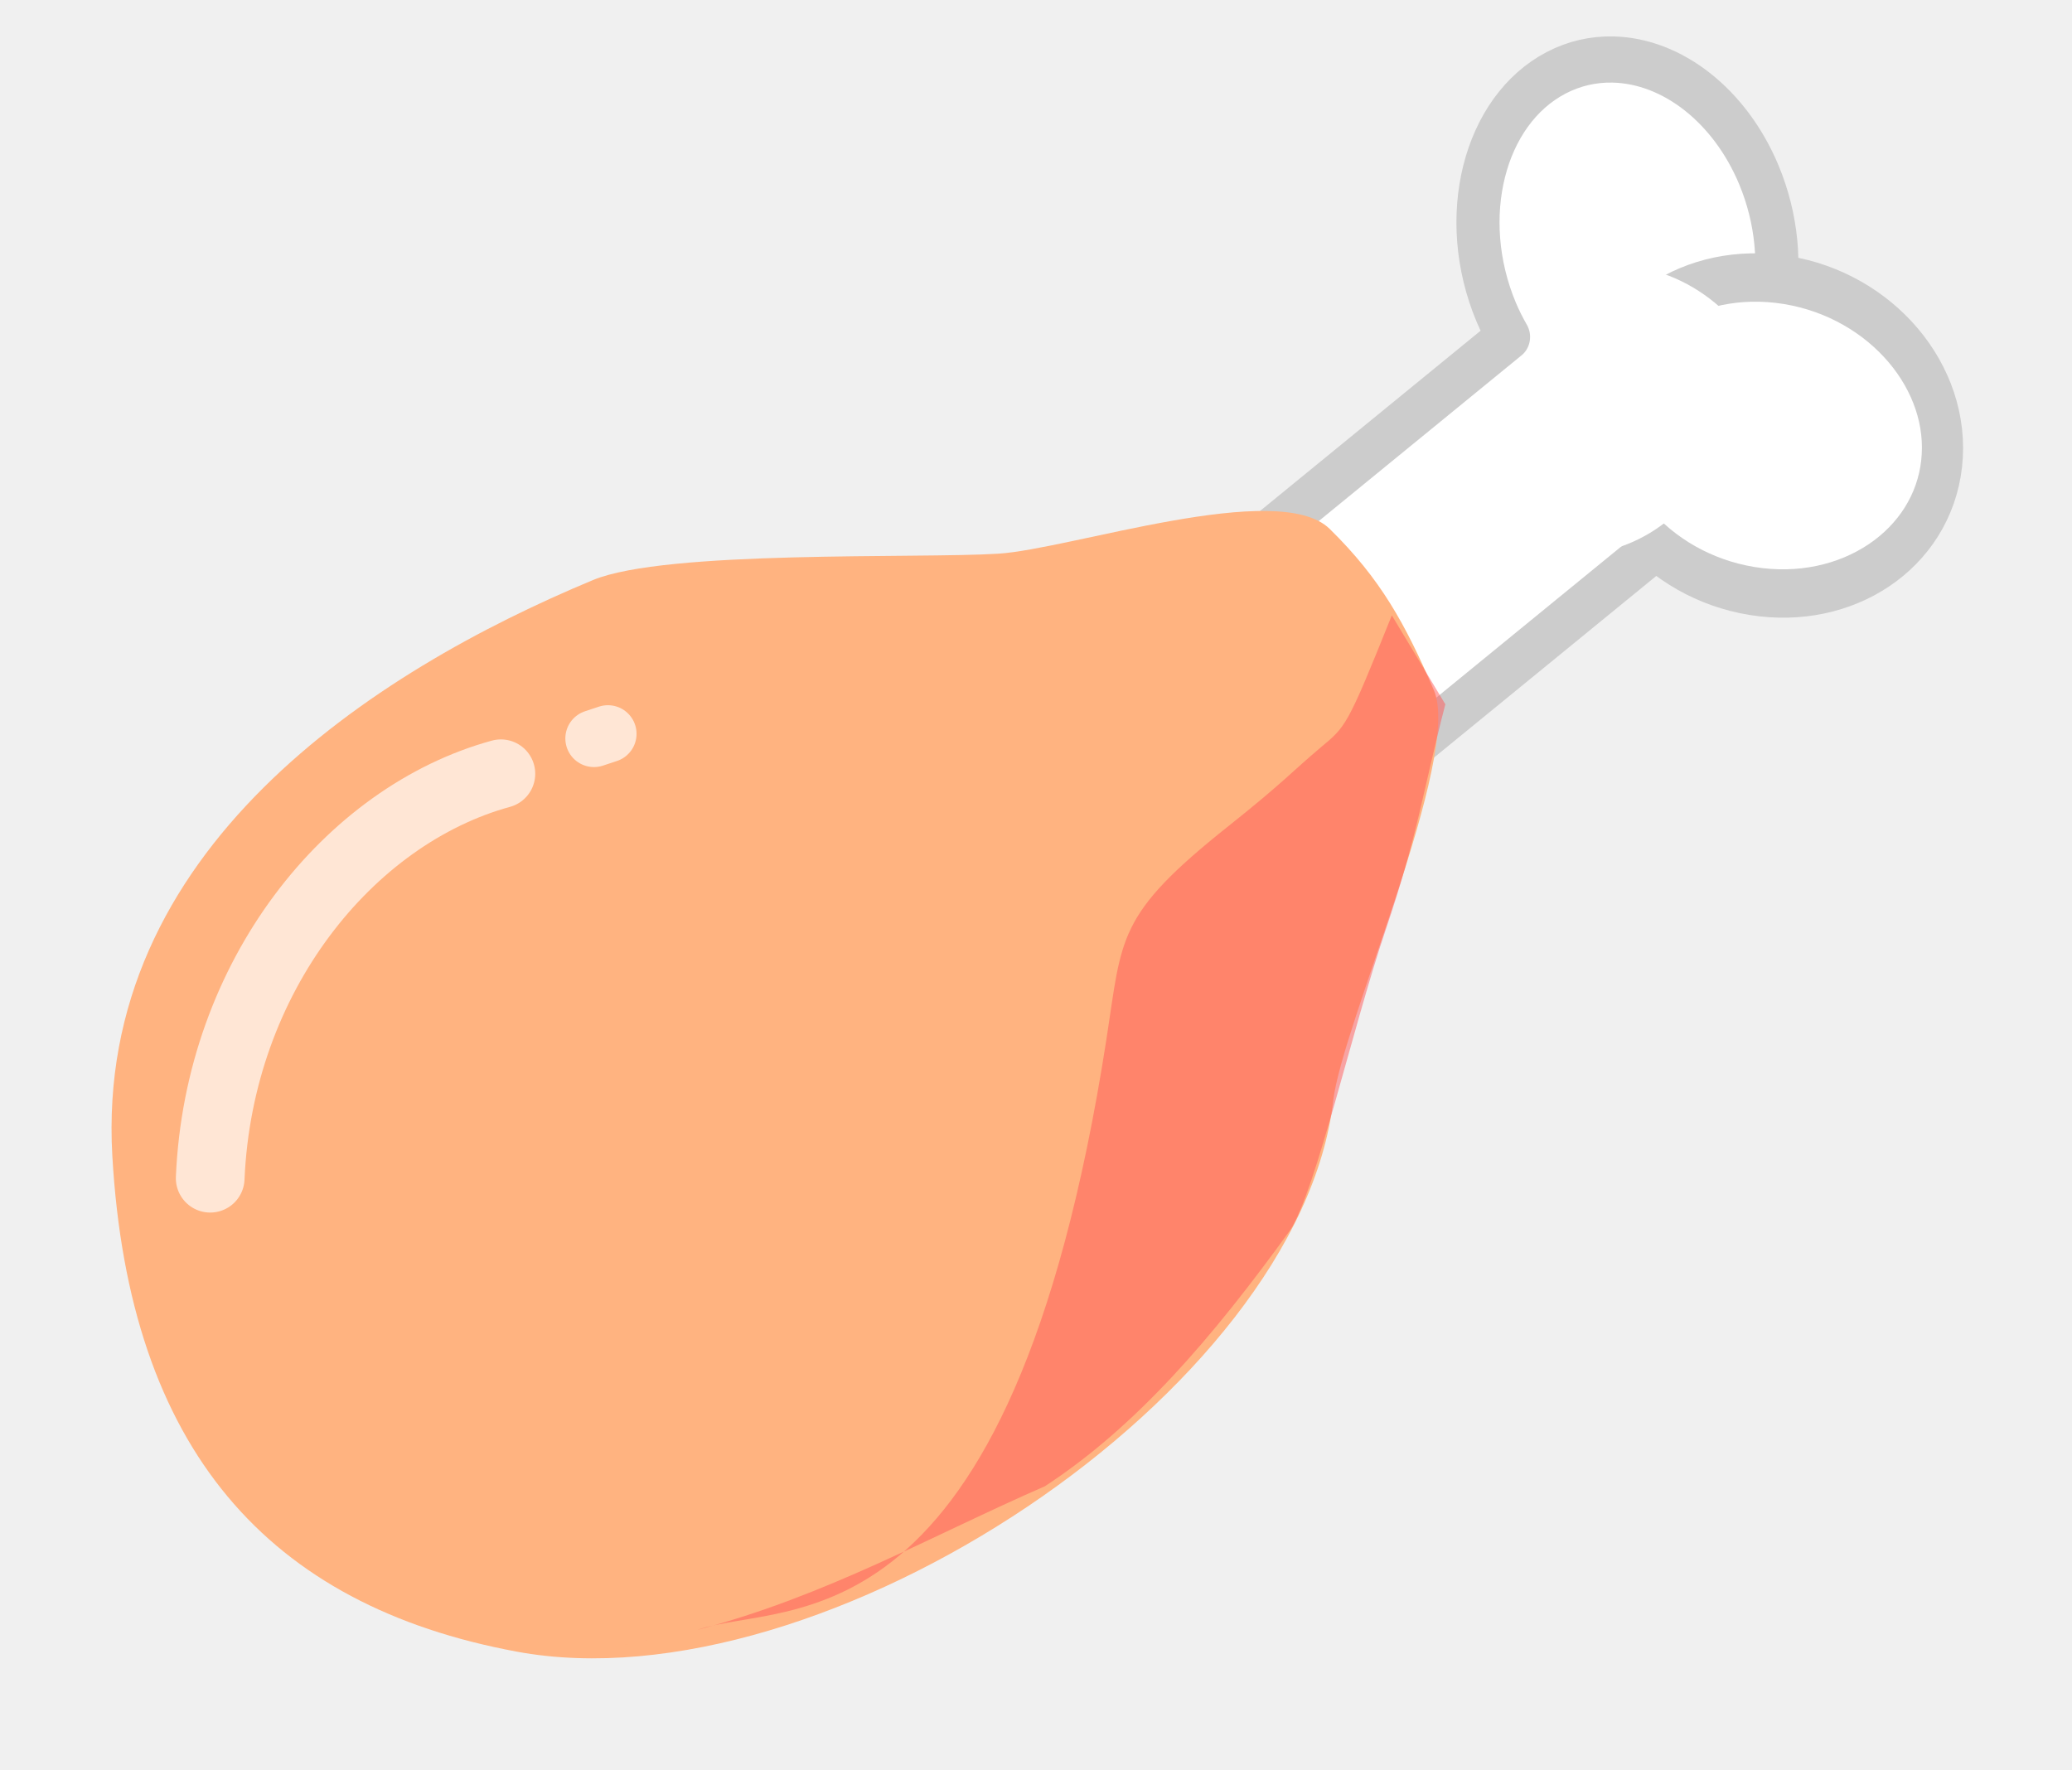
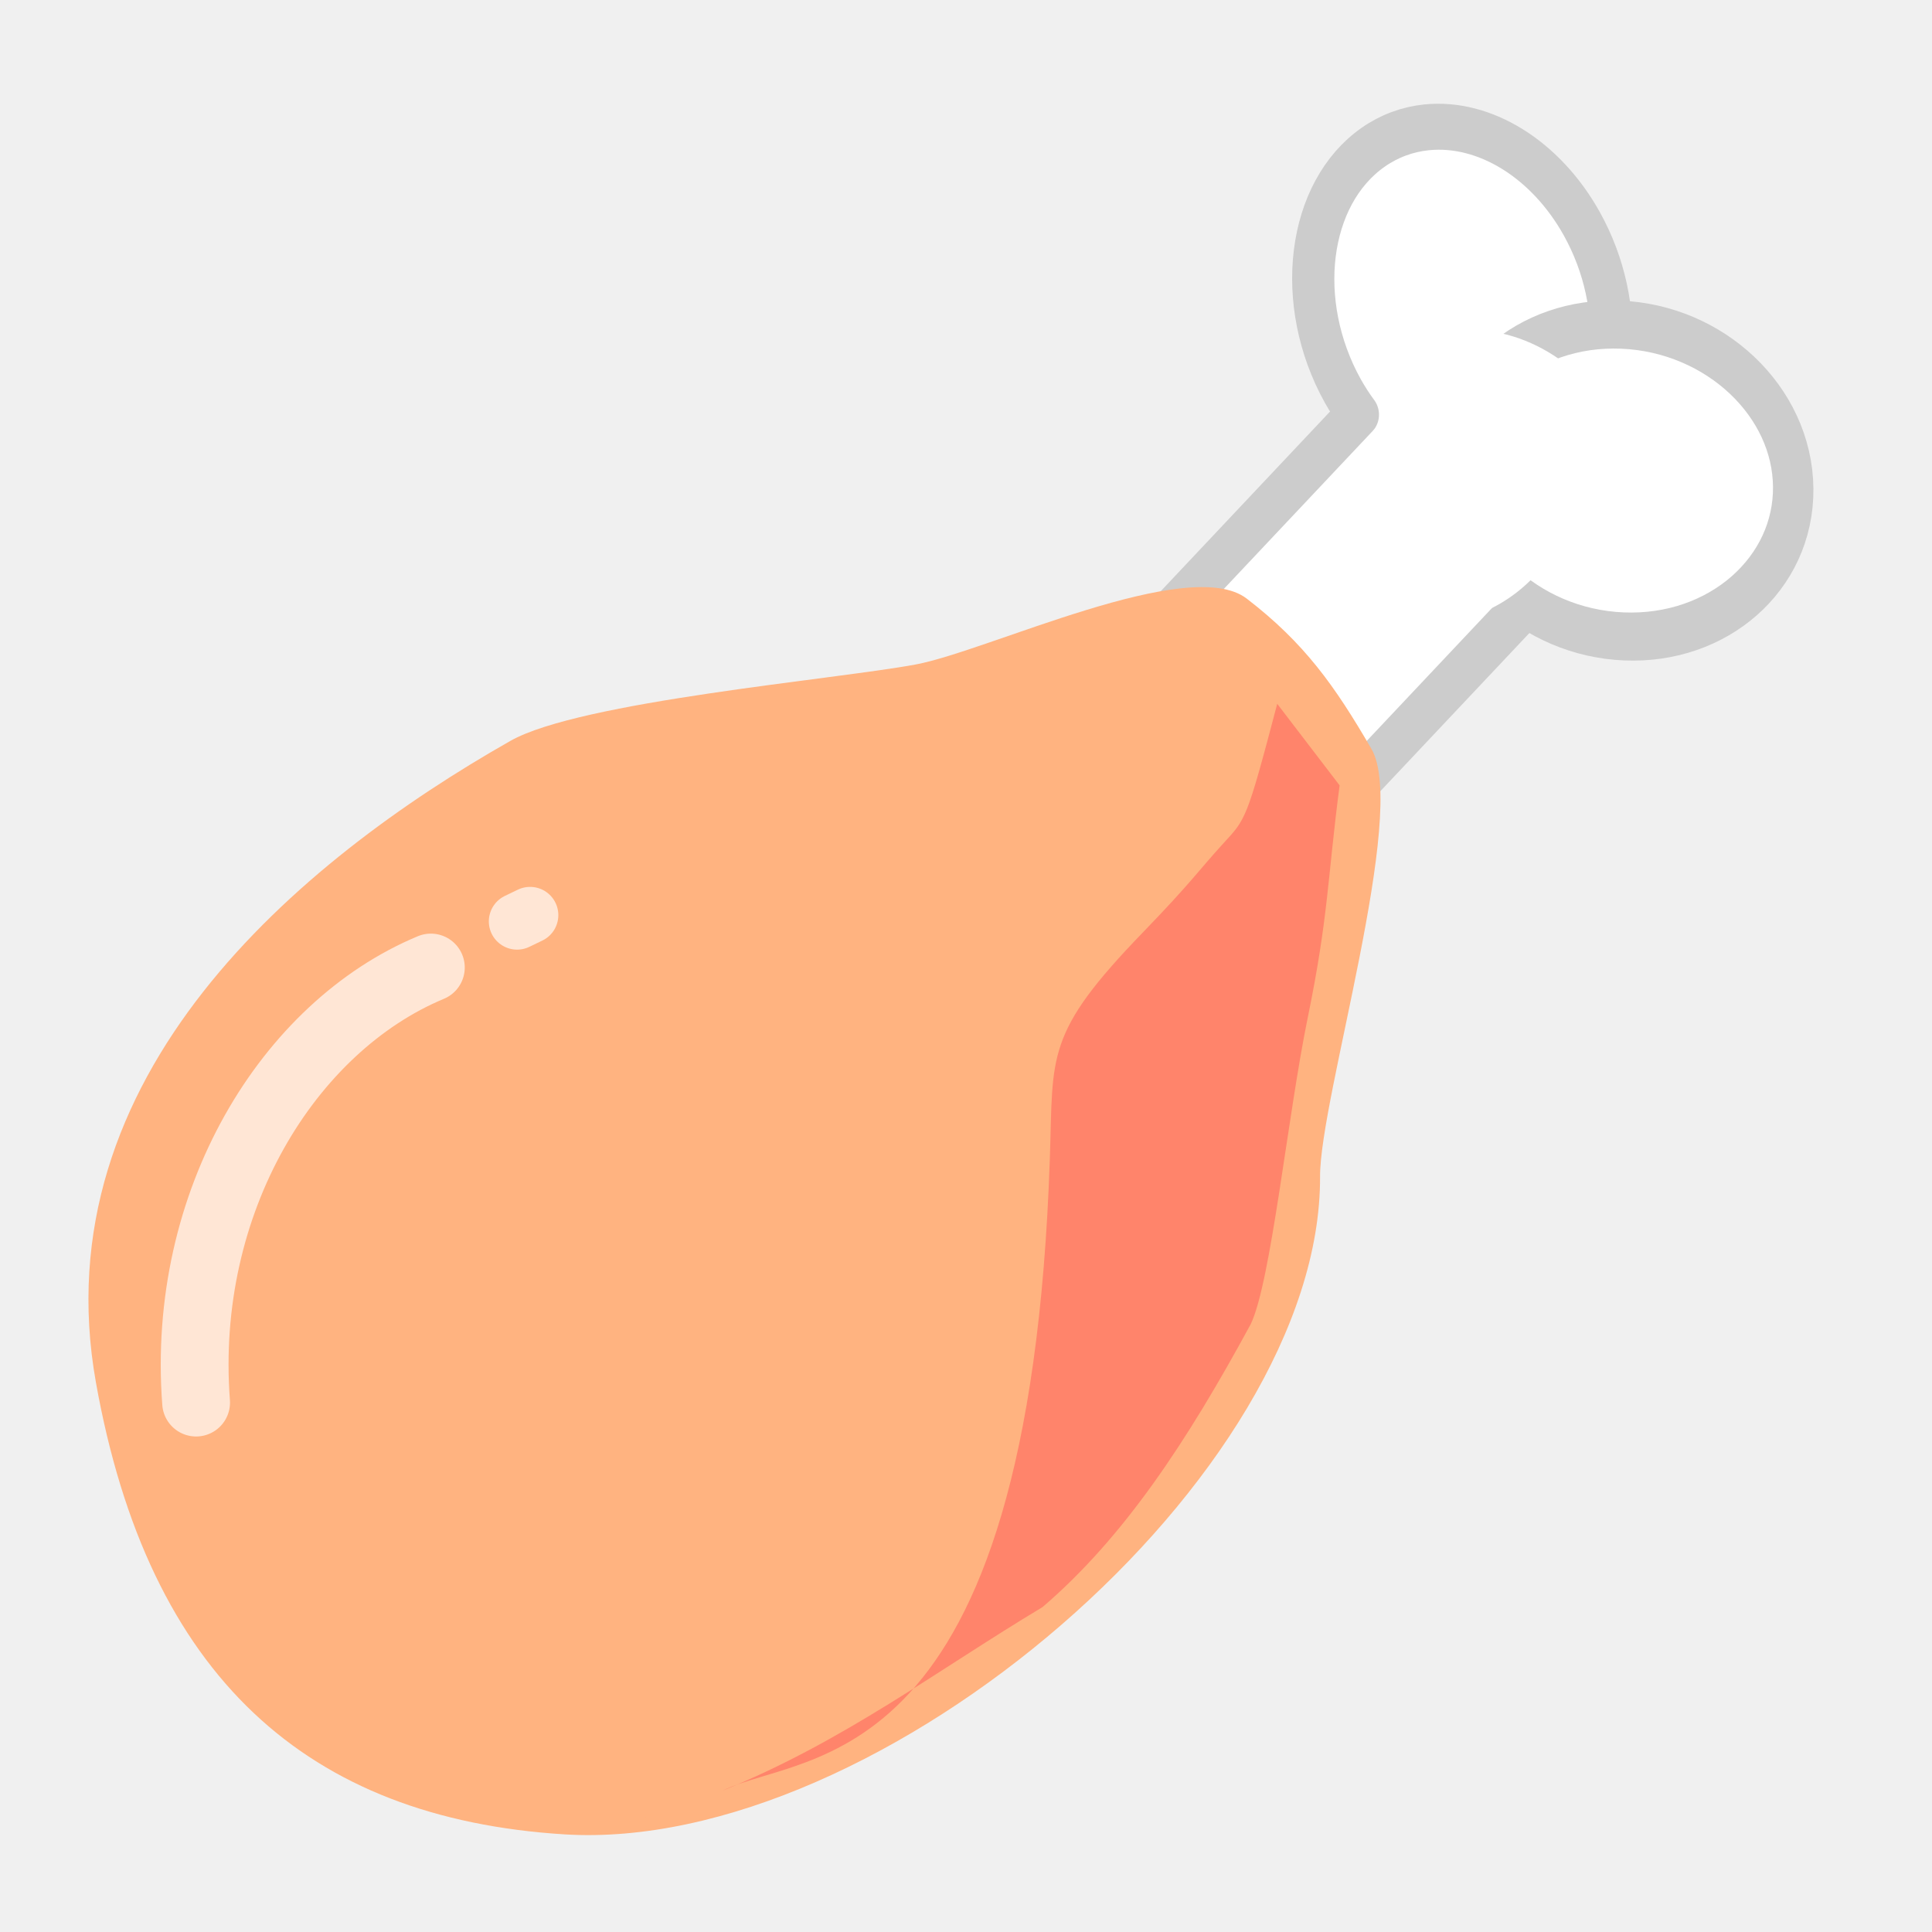
- <svg xmlns="http://www.w3.org/2000/svg" width="92.875mm" height="79.347mm" viewBox="0 0 92.875 79.347" version="1.1" id="svg8">
+ <svg xmlns="http://www.w3.org/2000/svg" width="75mm" height="75mm" viewBox="0 0 75 75" version="1.1" id="svg8">
  <defs id="defs2" />
-   <g id="layer1" transform="translate(64.53973,2.443829)">
-     <g id="layer1-2" transform="matrix(1.427815,0,0,1.673802,-251.511,13.68531)" style="fill:#ffffff;stroke:#cccccc;stroke-width:1.294;stroke-miterlimit:4;stroke-dasharray:none;stroke-opacity:1">
+   <g id="layer1" transform="translate(64.53973,-1.902797)">
+     <g id="layer1-2" transform="matrix(1.20051,-0.1485018,0.1700372,1.433901,-225.7826,45.34286)" style="fill:#ffffff;stroke:#cccccc;stroke-width:1.294;stroke-miterlimit:4;stroke-dasharray:none;stroke-opacity:1">
      <path style="opacity:1;fill:#ffffff;fill-opacity:1;stroke:#cccccc;stroke-width:5.394;stroke-linecap:round;stroke-linejoin:round;stroke-miterlimit:4;stroke-dasharray:none;stroke-dashoffset:0;stroke-opacity:1;paint-order:normal" d="m 262.242,18.936 a 21.856,18.253 70.222 0 0 -7.104,1.549 21.856,18.253 70.222 0 0 -7.516,27.936 21.856,18.253 70.222 0 0 1.555,2.92 l -42.768,32.625 19.83,23.502 53.928,-41.139 -5.75,-6.816 a 21.856,18.253 70.222 0 0 6.076,-27.117 21.856,18.253 70.222 0 0 -18.252,-13.459 z" transform="matrix(0.2509013,0,0,0.2293048,115.7884,-12.38431)" id="rect837" />
      <ellipse style="opacity:1;fill:#ffffff;fill-opacity:1;stroke:#cccccc;stroke-width:1.294;stroke-linecap:round;stroke-linejoin:round;stroke-miterlimit:4;stroke-dasharray:none;stroke-dashoffset:0;stroke-opacity:1;paint-order:normal" id="path839-9" cx="23.664" cy="185.201" rx="4.199" ry="5.467" transform="matrix(0.1289236,-0.9916545,0.9904793,0.1376616,0,0)" />
    </g>
-     <path style="opacity:1;fill:#ffb380;fill-opacity:1;stroke:#e9afaf;stroke-width:0;stroke-linecap:square;stroke-linejoin:bevel;stroke-miterlimit:4;stroke-dasharray:none;stroke-dashoffset:0;stroke-opacity:1;paint-order:normal" d="m -59.505,49.369 c -0.779,-13.683 11.639,-21.685 21.542,-25.807 3.266,-1.36 14.537,-0.955 18.171,-1.183 3.235,-0.203 12.561,-3.358 14.852,-1.113 2.291,2.246 3.389,4.26 4.671,7.229 C 1.013,31.465 -4.385,43.496 -4.779,46.896 -6.291,59.943 -27.608,74.155 -41.373,71.603 -52.525,69.536 -58.755,62.529 -59.505,49.369 Z" id="path12-8" />
-     <path style="opacity:0.5;fill:#ff5555;fill-opacity:1;stroke:#e9afaf;stroke-width:0;stroke-linecap:round;stroke-linejoin:round;stroke-miterlimit:4;stroke-dasharray:none;stroke-dashoffset:0;stroke-opacity:1;paint-order:normal" d="m -33.26,70.619 c 4.003,-1.367 13.998,1.301 18.312,-26.454 0.358,-2.3 0.467,-3.692 1.116,-5.01 0.649,-1.318 1.839,-2.561 4.357,-4.564 2.438,-1.939 2.882,-2.471 4.093,-3.491 1.179,-0.993 1.188,-0.874 3.229,-5.956 l 2.399,3.987 c -1.057,4.084 -1.207,5.775 -2.703,10.197 -1.458,4.307 -3.09,11.574 -4.245,13.369 -3.542,4.907 -6.934,8.834 -11.004,11.492 -5.064,2.207 -9.785,4.917 -15.553,6.431 -8.748,1.807 0,0 0,0 z" id="rect872" />
-     <ellipse style="opacity:1;fill:#ffffff;fill-opacity:1;stroke:none;stroke-width:0.493;stroke-linecap:round;stroke-linejoin:round;stroke-miterlimit:4;stroke-dasharray:none;stroke-dashoffset:0;stroke-opacity:1;paint-order:normal" id="path876" cx="-20.478" cy="-17.077" rx="3.002" ry="3.945" transform="matrix(-0.9484284,-0.3169916,0.6642718,-0.7474912,0,0)" />
-     <ellipse style="opacity:1;fill:#ffffff;fill-opacity:1;stroke:none;stroke-width:0.766;stroke-linecap:round;stroke-linejoin:round;stroke-miterlimit:4;stroke-dasharray:none;stroke-dashoffset:0;stroke-opacity:1;paint-order:normal" id="path876-2" cx="-12.527" cy="-10.04" rx="5.795" ry="4.94" transform="matrix(-0.9161518,-0.4008315,0.1805465,-0.9835664,0,0)" />
-     <path style="fill:none;stroke:#ffe6d5;stroke-width:3.079;stroke-linecap:round;stroke-linejoin:miter;stroke-miterlimit:4;stroke-dasharray:none;stroke-opacity:1" d="m -55.118,50.378 c 0.388,-9.067 6.233,-16.27 13.03,-18.133" id="path893" />
-     <path style="fill:none;stroke:#ffe6d5;stroke-width:2.566;stroke-linecap:round;stroke-linejoin:miter;stroke-miterlimit:4;stroke-dasharray:none;stroke-opacity:1" d="m -37.916,30.662 0.626,-0.207" id="path893-3" />
+     <path style="opacity:1;fill:#ffb380;fill-opacity:1;stroke:#e9afaf;stroke-width:0;stroke-linecap:square;stroke-linejoin:bevel;stroke-miterlimit:4;stroke-dasharray:none;stroke-dashoffset:0;stroke-opacity:1;paint-order:normal" d="m -60.817,55.564 c -2.124,-11.903 7.875,-20.234 16.087,-24.898 2.709,-1.539 12.592,-2.382 15.741,-2.969 2.804,-0.522 10.613,-4.278 12.85,-2.554 2.237,1.723 3.409,3.371 4.841,5.836 1.432,2.465 -2.012,13.578 -1.997,16.598 0.056,11.59 -17.057,26.306 -29.345,25.535 -9.956,-0.625 -16.134,-6.1 -18.177,-17.548 z" id="path12-8" />
+     <path style="opacity:0.5;fill:#ff5555;fill-opacity:1;stroke:#e9afaf;stroke-width:0;stroke-linecap:round;stroke-linejoin:round;stroke-miterlimit:4;stroke-dasharray:none;stroke-dashoffset:0;stroke-opacity:1;paint-order:normal" d="m -36.493,71.417 c 3.227,-1.588 11.902,-0.341 12.709,-24.567 0.067,-2.008 0.017,-3.212 0.43,-4.408 0.412,-1.196 1.286,-2.385 3.2,-4.363 1.853,-1.915 2.172,-2.417 3.086,-3.416 0.89,-0.973 0.91,-0.872 2.11,-5.438 l 2.422,3.166 c -0.473,3.609 -0.428,5.073 -1.237,9.016 -0.788,3.841 -1.422,10.237 -2.211,11.894 -2.479,4.572 -4.933,8.289 -8.085,10.989 -4.034,2.417 -7.728,5.23 -12.424,7.127 -7.172,2.458 0,0 0,0 z" id="rect872" />
+     <ellipse style="opacity:1;fill:#ffffff;fill-opacity:1;stroke:none;stroke-width:0.42;stroke-linecap:round;stroke-linejoin:round;stroke-miterlimit:4;stroke-dasharray:none;stroke-dashoffset:0;stroke-opacity:1;paint-order:normal" id="path876" cx="-7.847" cy="-26.021" rx="2.544" ry="3.385" transform="matrix(-0.9789631,-0.2040372,0.5624402,-0.826838,0,0)" />
+     <ellipse style="opacity:1;fill:#ffffff;fill-opacity:1;stroke:none;stroke-width:0.655;stroke-linecap:round;stroke-linejoin:round;stroke-miterlimit:4;stroke-dasharray:none;stroke-dashoffset:0;stroke-opacity:1;paint-order:normal" id="path876-2" cx="5.038" cy="-20.727" rx="4.915" ry="4.263" transform="matrix(-0.956258,-0.2925245,0.06012731,-0.9981907,0,0)" />
+     <path style="fill:none;stroke:#ffe6d5;stroke-width:2.632;stroke-linecap:round;stroke-linejoin:miter;stroke-miterlimit:4;stroke-dasharray:none;stroke-opacity:1" d="m -56.927,56.351 c -0.595,-7.808 3.588,-14.586 9.113,-16.889" id="path893" />
+     <path style="fill:none;stroke:#ffe6d5;stroke-width:2.193;stroke-linecap:round;stroke-linejoin:miter;stroke-miterlimit:4;stroke-dasharray:none;stroke-opacity:1" d="m -44.467,37.671 0.505,-0.243" id="path893-3" />
  </g>
</svg>
